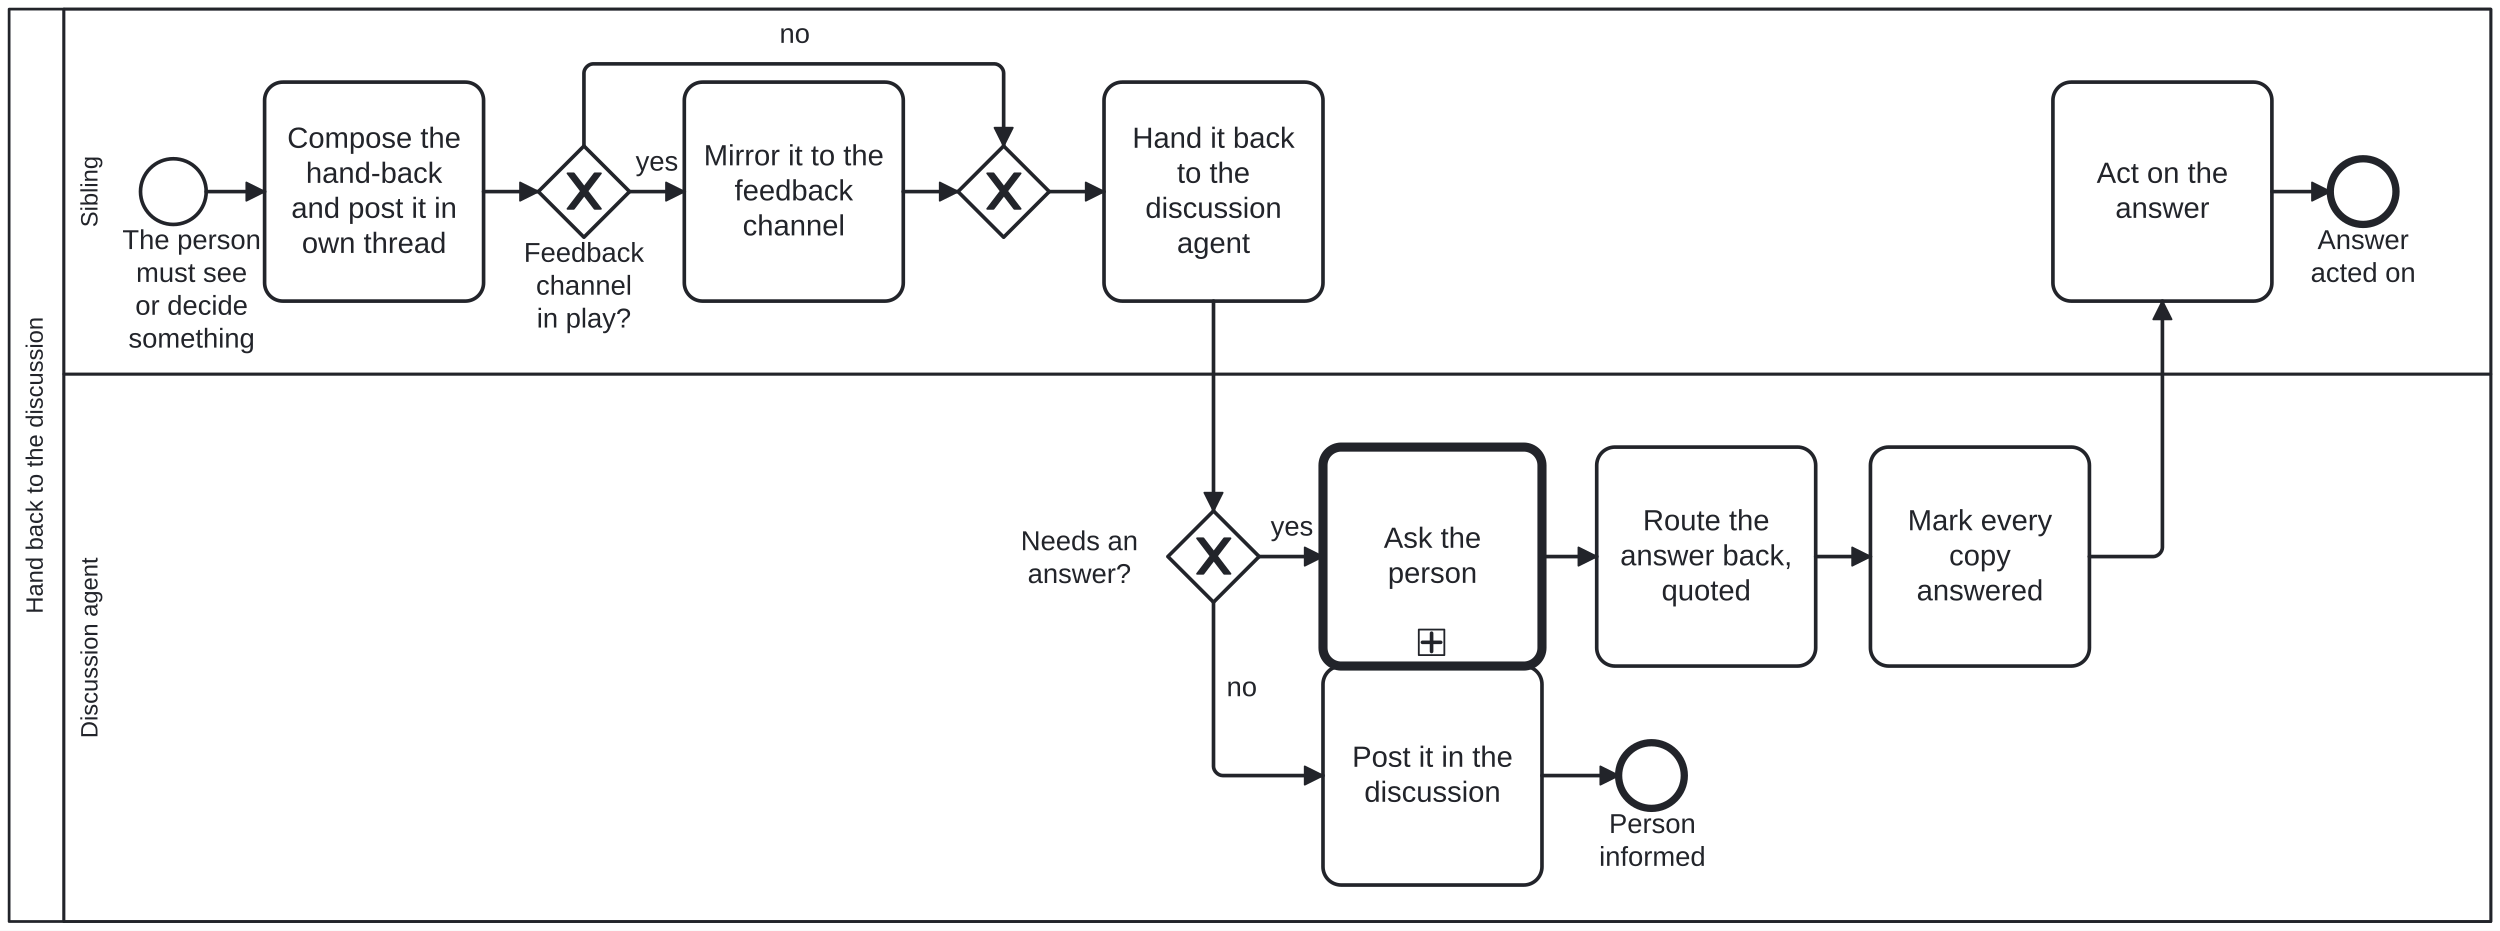
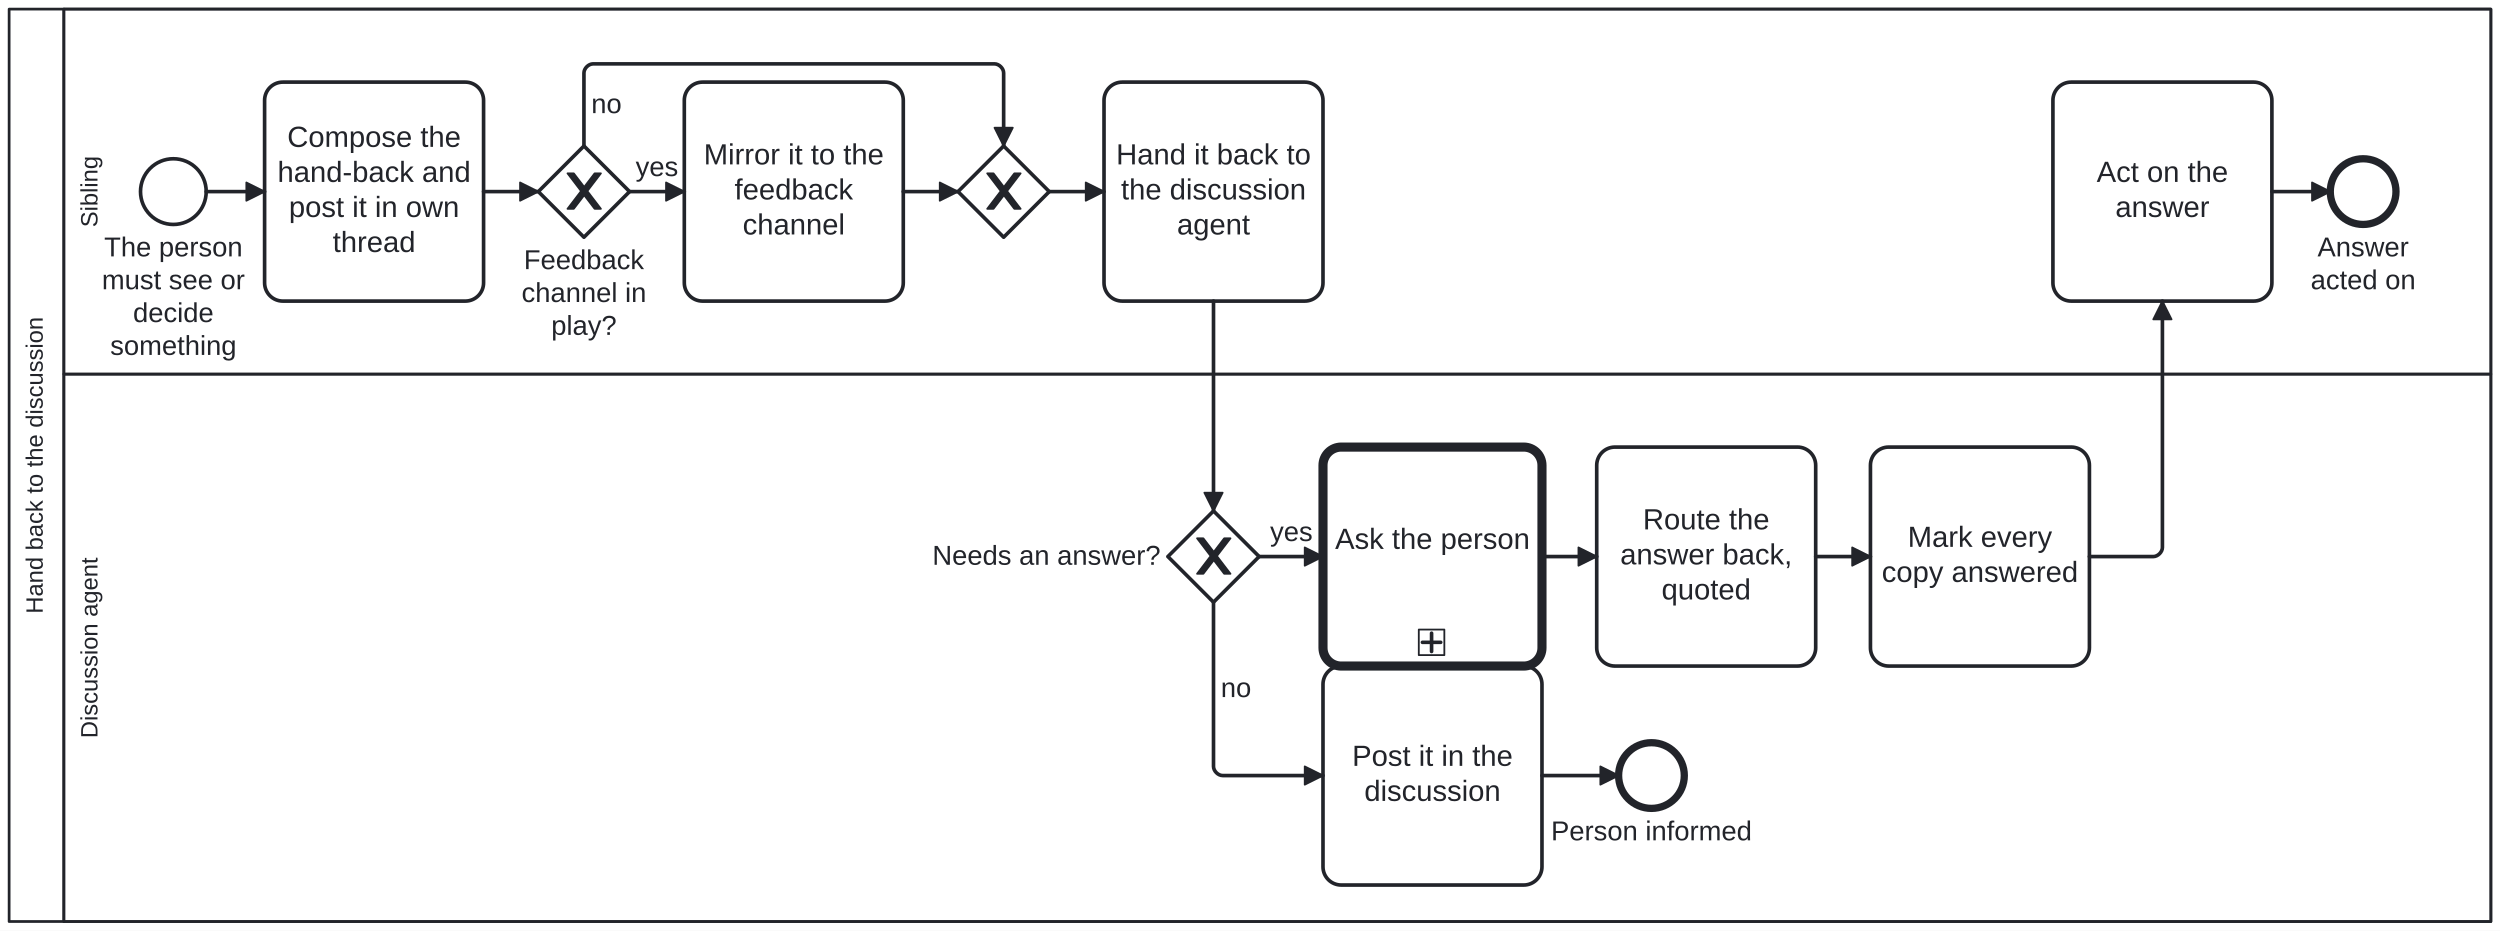
<svg xmlns="http://www.w3.org/2000/svg" width="100%" style="max-width:100%;height:auto" viewBox="155 75 1370 510" version="1.1">
  <rect x="155" y="75" width="1370" height="510" fill="#ffffff" />
  <g class="djs-group">
    <g class="djs-element djs-shape" data-element-id="Participant_Process_HandBackToDiscussion" style="display: block;" transform="matrix(1 0 0 1 160 80)">
      <g class="djs-visual">
        <rect x="0" y="0" width="1360" height="500" rx="0" ry="0" style="stroke-linecap: round; stroke-linejoin: round; stroke: rgb(34, 36, 42); stroke-width: 1.5px; fill: white; fill-opacity: 0.95;" />
        <path style="fill: none; stroke-linecap: round; stroke-linejoin: round; stroke: rgb(34, 36, 42); stroke-width: 1.5px;" d="M30,0L30,500" />
        <text lineHeight="1.05" class="djs-label" transform="matrix(-1.83697e-16 -1 1 -1.83697e-16 0 500)" style="font-family: Arial, sans-serif; font-size: 13px; font-weight: normal; fill: rgb(34, 36, 42);">
          <tspan x="168.702" y="18.413">Hand back to the discussion</tspan>
        </text>
      </g>
      <rect class="djs-hit djs-hit-all" x="0" y="0" width="1360" height="500" style="fill: none; stroke-opacity: 0; stroke: white; stroke-width: 15px;" />
    </g>
    <g class="djs-children">
      <g class="djs-group">
        <g class="djs-element djs-shape" data-element-id="Lane_Discussion" style="display: block;" transform="matrix(1 0 0 1 190 280)">
          <g class="djs-visual">
            <rect x="0" y="0" width="1330" height="300" rx="0" ry="0" style="stroke-linecap: round; stroke-linejoin: round; stroke: rgb(34, 36, 42); stroke-width: 1.5px; fill: white; fill-opacity: 0.25;" />
            <text lineHeight="1.05" class="djs-label" transform="matrix(-1.83697e-16 -1 1 -1.83697e-16 0 300)" style="font-family: Arial, sans-serif; font-size: 13px; font-weight: normal; fill: rgb(34, 36, 42);">
              <tspan x="100.501" y="18.413">Discussion agent</tspan>
            </text>
          </g>
          <rect class="djs-hit djs-hit-all" x="0" y="0" width="1330" height="300" style="fill: none; stroke-opacity: 0; stroke: white; stroke-width: 15px;" />
        </g>
      </g>
      <g class="djs-group">
        <g class="djs-element djs-shape" data-element-id="Lane_Sibling" style="display: block;" transform="matrix(1 0 0 1 190 80)">
          <g class="djs-visual">
            <rect x="0" y="0" width="1330" height="200" rx="0" ry="0" style="stroke-linecap: round; stroke-linejoin: round; stroke: rgb(34, 36, 42); stroke-width: 1.5px; fill: white; fill-opacity: 0.25;" />
            <text lineHeight="1.05" class="djs-label" transform="matrix(-1.83697e-16 -1 1 -1.83697e-16 0 200)" style="font-family: Arial, sans-serif; font-size: 13px; font-weight: normal; fill: rgb(34, 36, 42);">
              <tspan x="80.487" y="18.413">Sibling</tspan>
            </text>
          </g>
          <rect class="djs-hit djs-hit-all" x="0" y="0" width="1330" height="200" style="fill: none; stroke-opacity: 0; stroke: white; stroke-width: 15px;" />
        </g>
      </g>
      <g class="djs-group">
        <g class="djs-element djs-shape" data-element-id="Start_Process_HandBackToDiscussion" style="display: block;" transform="matrix(1 0 0 1 232 162)">
          <g class="djs-visual">
            <circle cx="18" cy="18" r="18" style="stroke-linecap: round; stroke-linejoin: round; stroke: rgb(34, 36, 42); stroke-width: 2px; fill: white; fill-opacity: 0.95;" />
          </g>
          <rect class="djs-hit djs-hit-all" x="0" y="0" width="36" height="36" style="fill: none; stroke-opacity: 0; stroke: white; stroke-width: 15px;" />
        </g>
      </g>
      <g class="djs-group">
-         <g class="djs-element djs-shape" data-element-id="Start_Process_HandBackToDiscussion_label" style="display: block;" transform="matrix(1 0 0 1 222 198)">
-           <g class="djs-visual">
-             <text lineHeight="1.2" class="djs-label" style="font-family: Arial, sans-serif; font-size: 15px; font-weight: normal; fill: rgb(34, 36, 42);">
-               <tspan x="0.061" y="13.5">The person</tspan>
-               <tspan x="7.572" y="31.5">must see</tspan>
-               <tspan x="7.147" y="49.5">or decide </tspan>
-               <tspan x="3.397" y="67.5">something</tspan>
-             </text>
-           </g>
-           <rect class="djs-hit djs-hit-all" x="0" y="0" width="76" height="72" style="fill: none; stroke-opacity: 0; stroke: white; stroke-width: 15px;" />
+         <g class="djs-element djs-shape" data-element-id="Start_Process_HandBackToDiscussion_label" style="display: block;" transform="matrix(1 0 0 1 190.8125 202)">
+           <g class="djs-visual">
+             <text lineHeight="1.2" class="djs-label" style="font-family: Arial, sans-serif; font-size: 15px; font-weight: normal; fill: rgb(34, 36, 42);">
+               <tspan x="21.248" y="13.5">The person</tspan>
+               <tspan x="20.007" y="31.5">must see or</tspan>
+               <tspan x="37.087" y="49.5">decide</tspan>
+               <tspan x="24.584" y="67.5">something</tspan>
+             </text>
+           </g>
+           <rect class="djs-hit djs-hit-all" x="0" y="0" width="118.375" height="72" style="fill: none; stroke-opacity: 0; stroke: white; stroke-width: 15px;" />
        </g>
      </g>
      <g class="djs-group">
        <g class="djs-element djs-shape" data-element-id="S_Compose" style="display: block;" transform="matrix(1 0 0 1 300 120)">
          <g class="djs-visual">
            <rect x="0" y="0" width="120" height="120" rx="10" ry="10" style="stroke-linecap: round; stroke-linejoin: round; stroke: rgb(34, 36, 42); stroke-width: 2px; fill: white; fill-opacity: 0.95;" />
-             <text lineHeight="1.2" class="djs-label" style="font-family: Arial, sans-serif; font-size: 16px; font-weight: normal; fill: rgb(34, 36, 42);">
-               <tspan x="12.418" y="36">Compose the </tspan>
-               <tspan x="22.641" y="55.2">hand-back</tspan>
-               <tspan x="14.637" y="74.4">and post it in </tspan>
-               <tspan x="20.418" y="93.6">own thread</tspan>
+             <text lineHeight="1.2" class="djs-label" transform="translate(0 21.1)" style="font-family: Arial, sans-serif; font-size: 16px; font-weight: normal; fill: rgb(34, 36, 42);">
+               <tspan x="12.418" y="14.4">Compose the</tspan>
+               <tspan x="7.07" y="33.6">hand-back and</tspan>
+               <tspan x="13.309" y="52.8">post it in own</tspan>
+               <tspan x="37.316" y="72">thread</tspan>
            </text>
          </g>
          <rect class="djs-hit djs-hit-all" x="0" y="0" width="120" height="120" style="fill: none; stroke-opacity: 0; stroke: white; stroke-width: 15px;" />
        </g>
      </g>
      <g class="djs-group">
        <g class="djs-element djs-shape" data-element-id="GW_Channel" style="display: block;" transform="matrix(1 0 0 1 450 155)">
          <g class="djs-visual">
            <polygon points="25,0 50,25 25,50 0,25" style="stroke-linecap: round; stroke-linejoin: round; stroke: rgb(34, 36, 42); stroke-width: 2px; fill: white; fill-opacity: 0.95;" />
            <path d="m 16,15 7.429,9.714 -7.429,9.714 3.429,0 5.714,-7.464 5.714,7.464 3.429,0 -7.429,-9.714 7.429,-9.714 -3.429,0 -5.714,7.464 -5.714,-7.464 -3.429,0 z" style="fill: rgb(34, 36, 42); stroke-linecap: round; stroke-linejoin: round; stroke: rgb(34, 36, 42); stroke-width: 1px;" />
          </g>
          <rect class="djs-hit djs-hit-all" x="0" y="0" width="50" height="50" style="fill: none; stroke-opacity: 0; stroke: white; stroke-width: 15px;" />
        </g>
      </g>
      <g class="djs-group">
-         <g class="djs-element djs-shape" data-element-id="GW_Channel_label" style="display: block;" transform="matrix(1 0 0 1 442 205)">
-           <g class="djs-visual">
-             <text lineHeight="1.2" class="djs-label" style="font-family: Arial, sans-serif; font-size: 15px; font-weight: normal; fill: rgb(34, 36, 42);">
-               <tspan x="0.063" y="13.5">Feedback</tspan>
-               <tspan x="6.728" y="31.5">channel</tspan>
-               <tspan x="7.149" y="49.5">in play?</tspan>
-             </text>
-           </g>
-           <rect class="djs-hit djs-hit-all" x="0" y="0" width="66" height="54" style="fill: none; stroke-opacity: 0; stroke: white; stroke-width: 15px;" />
+         <g class="djs-element djs-shape" data-element-id="GW_Channel_label" style="display: block;" transform="matrix(1 0 0 1 420.8047 209)">
+           <g class="djs-visual">
+             <text lineHeight="1.2" class="djs-label" style="font-family: Arial, sans-serif; font-size: 15px; font-weight: normal; fill: rgb(34, 36, 42);">
+               <tspan x="21.258" y="13.5">Feedback</tspan>
+               <tspan x="20.002" y="31.5">channel in</tspan>
+               <tspan x="36.266" y="49.5">play?</tspan>
+             </text>
+           </g>
+           <rect class="djs-hit djs-hit-all" x="0" y="0" width="108.391" height="54" style="fill: none; stroke-opacity: 0; stroke: white; stroke-width: 15px;" />
        </g>
      </g>
      <g class="djs-group">
        <g class="djs-element djs-shape" data-element-id="S_Mirror" style="display: block;" transform="matrix(1 0 0 1 530 120)">
          <g class="djs-visual">
            <rect x="0" y="0" width="120" height="120" rx="10" ry="10" style="stroke-linecap: round; stroke-linejoin: round; stroke: rgb(34, 36, 42); stroke-width: 2px; fill: white; fill-opacity: 0.95;" />
-             <text lineHeight="1.2" class="djs-label" style="font-family: Arial, sans-serif; font-size: 16px; font-weight: normal; fill: rgb(34, 36, 42);">
-               <tspan x="10.656" y="45.6">Mirror it to the</tspan>
-               <tspan x="27.531" y="64.8">feedback </tspan>
-               <tspan x="31.977" y="84">channel</tspan>
+             <text lineHeight="1.2" class="djs-label" transform="translate(0 30.7)" style="font-family: Arial, sans-serif; font-size: 16px; font-weight: normal; fill: rgb(34, 36, 42);">
+               <tspan x="10.656" y="14.4">Mirror it to the</tspan>
+               <tspan x="27.531" y="33.6">feedback</tspan>
+               <tspan x="31.977" y="52.8">channel</tspan>
            </text>
          </g>
          <rect class="djs-hit djs-hit-all" x="0" y="0" width="120" height="120" style="fill: none; stroke-opacity: 0; stroke: white; stroke-width: 15px;" />
        </g>
      </g>
      <g class="djs-group">
        <g class="djs-element djs-shape" data-element-id="GW_ChannelJoin" style="display: block;" transform="matrix(1 0 0 1 680 155)">
          <g class="djs-visual">
            <polygon points="25,0 50,25 25,50 0,25" style="stroke-linecap: round; stroke-linejoin: round; stroke: rgb(34, 36, 42); stroke-width: 2px; fill: white; fill-opacity: 0.95;" />
            <path d="m 16,15 7.429,9.714 -7.429,9.714 3.429,0 5.714,-7.464 5.714,7.464 3.429,0 -7.429,-9.714 7.429,-9.714 -3.429,0 -5.714,7.464 -5.714,-7.464 -3.429,0 z" style="fill: rgb(34, 36, 42); stroke-linecap: round; stroke-linejoin: round; stroke: rgb(34, 36, 42); stroke-width: 1px;" />
          </g>
          <rect class="djs-hit djs-hit-all" x="0" y="0" width="50" height="50" style="fill: none; stroke-opacity: 0; stroke: white; stroke-width: 15px;" />
        </g>
      </g>
      <g class="djs-group">
        <g class="djs-element djs-shape" data-element-id="S_HandBack" style="display: block;" transform="matrix(1 0 0 1 760 120)">
          <g class="djs-visual">
            <rect x="0" y="0" width="120" height="120" rx="10" ry="10" style="stroke-linecap: round; stroke-linejoin: round; stroke: rgb(34, 36, 42); stroke-width: 2px; fill: white; fill-opacity: 0.95;" />
-             <text lineHeight="1.2" class="djs-label" style="font-family: Arial, sans-serif; font-size: 16px; font-weight: normal; fill: rgb(34, 36, 42);">
-               <tspan x="15.531" y="36">Hand it back </tspan>
-               <tspan x="39.984" y="55.2">to the</tspan>
-               <tspan x="22.648" y="74.4">discussion </tspan>
-               <tspan x="39.98" y="93.6">agent</tspan>
+             <text lineHeight="1.2" class="djs-label" transform="translate(0 30.7)" style="font-family: Arial, sans-serif; font-size: 16px; font-weight: normal; fill: rgb(34, 36, 42);">
+               <tspan x="6.637" y="14.4">Hand it back to</tspan>
+               <tspan x="9.305" y="33.6">the discussion</tspan>
+               <tspan x="39.98" y="52.8">agent</tspan>
            </text>
          </g>
          <rect class="djs-hit djs-hit-all" x="0" y="0" width="120" height="120" style="fill: none; stroke-opacity: 0; stroke: white; stroke-width: 15px;" />
        </g>
      </g>
      <g class="djs-group">
        <g class="djs-element djs-shape" data-element-id="GW_NeedsAnswer" style="display: block;" transform="matrix(1 0 0 1 795 355)">
          <g class="djs-visual">
            <polygon points="25,0 50,25 25,50 0,25" style="stroke-linecap: round; stroke-linejoin: round; stroke: rgb(34, 36, 42); stroke-width: 2px; fill: white; fill-opacity: 0.95;" />
            <path d="m 16,15 7.429,9.714 -7.429,9.714 3.429,0 5.714,-7.464 5.714,7.464 3.429,0 -7.429,-9.714 7.429,-9.714 -3.429,0 -5.714,7.464 -5.714,-7.464 -3.429,0 z" style="fill: rgb(34, 36, 42); stroke-linecap: round; stroke-linejoin: round; stroke: rgb(34, 36, 42); stroke-width: 1px;" />
          </g>
          <rect class="djs-hit djs-hit-all" x="0" y="0" width="50" height="50" style="fill: none; stroke-opacity: 0; stroke: white; stroke-width: 15px;" />
        </g>
      </g>
      <g class="djs-group">
-         <g class="djs-element djs-shape" data-element-id="GW_NeedsAnswer_label" style="display: block;" transform="matrix(1 0 0 1 714 363)">
-           <g class="djs-visual">
-             <text lineHeight="1.2" class="djs-label" style="font-family: Arial, sans-serif; font-size: 15px; font-weight: normal; fill: rgb(34, 36, 42);">
-               <tspan x="0.394" y="13.5">Needs an</tspan>
-               <tspan x="4.152" y="31.5">answer?</tspan>
-             </text>
-           </g>
-           <rect class="djs-hit djs-hit-all" x="0" y="0" width="65" height="36" style="fill: none; stroke-opacity: 0; stroke: white; stroke-width: 15px;" />
+         <g class="djs-element djs-shape" data-element-id="GW_NeedsAnswer_label" style="display: block;" transform="matrix(1 0 0 1 645.9219 371)">
+           <g class="djs-visual">
+             <text lineHeight="1.2" class="djs-label" style="font-family: Arial, sans-serif; font-size: 15px; font-weight: normal; fill: rgb(34, 36, 42);">
+               <tspan x="20.001" y="13.5">Needs an answer?</tspan>
+             </text>
+           </g>
+           <rect class="djs-hit djs-hit-all" x="0" y="0" width="165.078" height="18" style="fill: none; stroke-opacity: 0; stroke: white; stroke-width: 15px;" />
        </g>
      </g>
      <g class="djs-group">
        <g class="djs-element djs-shape" data-element-id="D_Inform" style="display: block;" transform="matrix(1 0 0 1 880 440)">
          <g class="djs-visual">
            <rect x="0" y="0" width="120" height="120" rx="10" ry="10" style="stroke-linecap: round; stroke-linejoin: round; stroke: rgb(34, 36, 42); stroke-width: 2px; fill: white; fill-opacity: 0.95;" />
-             <text lineHeight="1.2" class="djs-label" style="font-family: Arial, sans-serif; font-size: 16px; font-weight: normal; fill: rgb(34, 36, 42);">
-               <tspan x="15.977" y="55.2">Post it in the </tspan>
-               <tspan x="22.648" y="74.4">discussion</tspan>
+             <text lineHeight="1.2" class="djs-label" transform="translate(0 40.3)" style="font-family: Arial, sans-serif; font-size: 16px; font-weight: normal; fill: rgb(34, 36, 42);">
+               <tspan x="15.977" y="14.4">Post it in the</tspan>
+               <tspan x="22.648" y="33.6">discussion</tspan>
            </text>
          </g>
          <rect class="djs-hit djs-hit-all" x="0" y="0" width="120" height="120" style="fill: none; stroke-opacity: 0; stroke: white; stroke-width: 15px;" />
        </g>
      </g>
      <g class="djs-group">
        <g class="djs-element djs-shape" data-element-id="End_Informed" style="display: block;" transform="matrix(1 0 0 1 1042 482)">
          <g class="djs-visual">
            <circle cx="18" cy="18" r="18" style="stroke-linecap: round; stroke-linejoin: round; stroke: rgb(34, 36, 42); stroke-width: 4px; fill: white; fill-opacity: 0.95;" />
          </g>
          <rect class="djs-hit djs-hit-all" x="0" y="0" width="36" height="36" style="fill: none; stroke-opacity: 0; stroke: white; stroke-width: 15px;" />
        </g>
      </g>
      <g class="djs-group">
-         <g class="djs-element djs-shape" data-element-id="End_Informed_label" style="display: block;" transform="matrix(1 0 0 1 1031 518)">
-           <g class="djs-visual">
-             <text lineHeight="1.2" class="djs-label" style="font-family: Arial, sans-serif; font-size: 15px; font-weight: normal; fill: rgb(34, 36, 42);">
-               <tspan x="5.737" y="13.5">Person </tspan>
-               <tspan x="0.32" y="31.5">informed</tspan>
-             </text>
-           </g>
-           <rect class="djs-hit djs-hit-all" x="0" y="0" width="59" height="36" style="fill: none; stroke-opacity: 0; stroke: white; stroke-width: 15px;" />
+         <g class="djs-element djs-shape" data-element-id="End_Informed_label" style="display: block;" transform="matrix(1 0 0 1 984.9688 522)">
+           <g class="djs-visual">
+             <text lineHeight="1.2" class="djs-label" style="font-family: Arial, sans-serif; font-size: 15px; font-weight: normal; fill: rgb(34, 36, 42);">
+               <tspan x="20.004" y="13.5">Person informed</tspan>
+             </text>
+           </g>
+           <rect class="djs-hit djs-hit-all" x="0" y="0" width="150.062" height="18" style="fill: none; stroke-opacity: 0; stroke: white; stroke-width: 15px;" />
        </g>
      </g>
      <g class="djs-group">
        <a class="fa-subprocess-link" href="ask-the-person.svg" target="_top">
          <g class="djs-element djs-shape" data-element-id="D_Ask" style="display: block;" transform="matrix(1 0 0 1 880 320)">
            <g class="djs-visual">
              <rect x="0" y="0" width="120" height="120" rx="10" ry="10" style="stroke-linecap: round; stroke-linejoin: round; stroke: rgb(34, 36, 42); stroke-width: 5px; fill: white; fill-opacity: 0.95;" />
-               <text lineHeight="1.2" class="djs-label" style="font-family: Arial, sans-serif; font-size: 16px; font-weight: normal; fill: rgb(34, 36, 42);">
-                 <tspan x="33.32" y="55.2">Ask the </tspan>
-                 <tspan x="35.539" y="74.4">person</tspan>
+               <text lineHeight="1.2" class="djs-label" transform="translate(0 41.4)" style="font-family: Arial, sans-serif; font-size: 16px; font-weight: normal; fill: rgb(34, 36, 42);">
+                 <tspan x="6.637" y="14.4">Ask the person</tspan>
              </text>
              <rect x="0" y="0" width="14" height="14" rx="0" ry="0" style="stroke-linecap: round; stroke-linejoin: round; stroke: rgb(34, 36, 42); stroke-width: 1px; fill: white;" transform="matrix(1 0 0 1 52.5 100)" />
              <path data-marker="sub-process" d="m52.5,100 m 7,2 l 0,10 m -5,-5 l 10,0" style="fill: white; stroke-linecap: round; stroke-linejoin: round; stroke: rgb(34, 36, 42); stroke-width: 2px;" />
            </g>
            <rect class="djs-hit djs-hit-all" x="0" y="0" width="120" height="120" style="fill: none; stroke-opacity: 0; stroke: white; stroke-width: 15px;" />
          </g>
        </a>
      </g>
      <g class="djs-group">
        <g class="djs-element djs-shape" data-element-id="D_RouteBack" style="display: block;" transform="matrix(1 0 0 1 1030 320)">
          <g class="djs-visual">
            <rect x="0" y="0" width="120" height="120" rx="10" ry="10" style="stroke-linecap: round; stroke-linejoin: round; stroke: rgb(34, 36, 42); stroke-width: 2px; fill: white; fill-opacity: 0.95;" />
-             <text lineHeight="1.2" class="djs-label" style="font-family: Arial, sans-serif; font-size: 16px; font-weight: normal; fill: rgb(34, 36, 42);">
-               <tspan x="25.309" y="45.6">Route the </tspan>
-               <tspan x="12.867" y="64.8">answer back,</tspan>
-               <tspan x="35.531" y="84">quoted</tspan>
+             <text lineHeight="1.2" class="djs-label" transform="translate(0 30.7)" style="font-family: Arial, sans-serif; font-size: 16px; font-weight: normal; fill: rgb(34, 36, 42);">
+               <tspan x="25.309" y="14.4">Route the</tspan>
+               <tspan x="12.867" y="33.6">answer back,</tspan>
+               <tspan x="35.531" y="52.8">quoted</tspan>
            </text>
          </g>
          <rect class="djs-hit djs-hit-all" x="0" y="0" width="120" height="120" style="fill: none; stroke-opacity: 0; stroke: white; stroke-width: 15px;" />
        </g>
      </g>
      <g class="djs-group">
        <g class="djs-element djs-shape" data-element-id="D_MarkAnswered" style="display: block;" transform="matrix(1 0 0 1 1180 320)">
          <g class="djs-visual">
            <rect x="0" y="0" width="120" height="120" rx="10" ry="10" style="stroke-linecap: round; stroke-linejoin: round; stroke: rgb(34, 36, 42); stroke-width: 2px; fill: white; fill-opacity: 0.95;" />
-             <text lineHeight="1.2" class="djs-label" style="font-family: Arial, sans-serif; font-size: 16px; font-weight: normal; fill: rgb(34, 36, 42);">
-               <tspan x="20.438" y="45.6">Mark every </tspan>
-               <tspan x="43.102" y="64.8">copy </tspan>
-               <tspan x="25.312" y="84">answered</tspan>
+             <text lineHeight="1.2" class="djs-label" transform="translate(0 40.3)" style="font-family: Arial, sans-serif; font-size: 16px; font-weight: normal; fill: rgb(34, 36, 42);">
+               <tspan x="20.438" y="14.4">Mark every</tspan>
+               <tspan x="6.191" y="33.6">copy answered</tspan>
            </text>
          </g>
          <rect class="djs-hit djs-hit-all" x="0" y="0" width="120" height="120" style="fill: none; stroke-opacity: 0; stroke: white; stroke-width: 15px;" />
        </g>
      </g>
      <g class="djs-group">
        <g class="djs-element djs-shape" data-element-id="S_Act" style="display: block;" transform="matrix(1 0 0 1 1280 120)">
          <g class="djs-visual">
            <rect x="0" y="0" width="120" height="120" rx="10" ry="10" style="stroke-linecap: round; stroke-linejoin: round; stroke: rgb(34, 36, 42); stroke-width: 2px; fill: white; fill-opacity: 0.95;" />
-             <text lineHeight="1.2" class="djs-label" style="font-family: Arial, sans-serif; font-size: 16px; font-weight: normal; fill: rgb(34, 36, 42);">
-               <tspan x="23.977" y="55.2">Act on the </tspan>
-               <tspan x="34.211" y="74.4">answer</tspan>
+             <text lineHeight="1.2" class="djs-label" transform="translate(0 40.3)" style="font-family: Arial, sans-serif; font-size: 16px; font-weight: normal; fill: rgb(34, 36, 42);">
+               <tspan x="23.977" y="14.4">Act on the</tspan>
+               <tspan x="34.211" y="33.6">answer</tspan>
            </text>
          </g>
          <rect class="djs-hit djs-hit-all" x="0" y="0" width="120" height="120" style="fill: none; stroke-opacity: 0; stroke: white; stroke-width: 15px;" />
        </g>
      </g>
      <g class="djs-group">
        <g class="djs-element djs-shape" data-element-id="End_Acted" style="display: block;" transform="matrix(1 0 0 1 1432 162)">
          <g class="djs-visual">
            <circle cx="18" cy="18" r="18" style="stroke-linecap: round; stroke-linejoin: round; stroke: rgb(34, 36, 42); stroke-width: 4px; fill: white; fill-opacity: 0.95;" />
          </g>
          <rect class="djs-hit djs-hit-all" x="0" y="0" width="36" height="36" style="fill: none; stroke-opacity: 0; stroke: white; stroke-width: 15px;" />
        </g>
      </g>
      <g class="djs-group">
-         <g class="djs-element djs-shape" data-element-id="End_Acted_label" style="display: block;" transform="matrix(1 0 0 1 1421 198)">
-           <g class="djs-visual">
-             <text lineHeight="1.2" class="djs-label" style="font-family: Arial, sans-serif; font-size: 15px; font-weight: normal; fill: rgb(34, 36, 42);">
-               <tspan x="3.991" y="13.5">Answer </tspan>
-               <tspan x="0.227" y="31.5">acted on</tspan>
-             </text>
-           </g>
-           <rect class="djs-hit djs-hit-all" x="0" y="0" width="58" height="36" style="fill: none; stroke-opacity: 0; stroke: white; stroke-width: 15px;" />
+         <g class="djs-element djs-shape" data-element-id="End_Acted_label" style="display: block;" transform="matrix(1 0 0 1 1401.227 202)">
+           <g class="djs-visual">
+             <text lineHeight="1.2" class="djs-label" style="font-family: Arial, sans-serif; font-size: 15px; font-weight: normal; fill: rgb(34, 36, 42);">
+               <tspan x="23.765" y="13.5">Answer</tspan>
+               <tspan x="20" y="31.5">acted on</tspan>
+             </text>
+           </g>
+           <rect class="djs-hit djs-hit-all" x="0" y="0" width="97.547" height="36" style="fill: none; stroke-opacity: 0; stroke: white; stroke-width: 15px;" />
        </g>
      </g>
      <g class="djs-group">
        <g class="djs-element djs-connection" data-element-id="SF_HB_1" style="display: block;">
          <g class="djs-visual">
            <defs>
              <marker id="bpmn-marker-1" viewBox="0 0 20 20" refX="11" refY="10" markerWidth="10" markerHeight="10" orient="auto">
                <path d="M 1 5 L 11 10 L 1 15 Z" style="stroke-linecap: round; stroke-linejoin: round; stroke: rgb(34, 36, 42); stroke-width: 1px; fill: rgb(34, 36, 42);" />
              </marker>
            </defs>
            <path data-corner-radius="5" style="fill: none; stroke-linecap: round; stroke-linejoin: round; stroke: rgb(34, 36, 42); stroke-width: 2px; marker-end: url('#bpmn-marker-1');" d="M268,180L300,180" />
          </g>
          <path d="M268,180L300,180" class="djs-hit djs-hit-stroke" style="fill: none; stroke-opacity: 0; stroke: white; stroke-width: 15px;" />
        </g>
      </g>
      <g class="djs-group">
        <g class="djs-element djs-connection" data-element-id="SF_HB_2" style="display: block;">
          <g class="djs-visual">
            <defs>
              <marker id="bpmn-marker-2" viewBox="0 0 20 20" refX="11" refY="10" markerWidth="10" markerHeight="10" orient="auto">
                <path d="M 1 5 L 11 10 L 1 15 Z" style="stroke-linecap: round; stroke-linejoin: round; stroke: rgb(34, 36, 42); stroke-width: 1px; fill: rgb(34, 36, 42);" />
              </marker>
            </defs>
            <path data-corner-radius="5" style="fill: none; stroke-linecap: round; stroke-linejoin: round; stroke: rgb(34, 36, 42); stroke-width: 2px; marker-end: url('#bpmn-marker-2');" d="M420,180L450,180" />
          </g>
          <path d="M420,180L450,180" class="djs-hit djs-hit-stroke" style="fill: none; stroke-opacity: 0; stroke: white; stroke-width: 15px;" />
        </g>
      </g>
      <g class="djs-group">
        <g class="djs-element djs-connection" data-element-id="SF_HB_3" style="display: block;">
          <g class="djs-visual">
            <defs>
              <marker id="bpmn-marker-3" viewBox="0 0 20 20" refX="11" refY="10" markerWidth="10" markerHeight="10" orient="auto">
                <path d="M 1 5 L 11 10 L 1 15 Z" style="stroke-linecap: round; stroke-linejoin: round; stroke: rgb(34, 36, 42); stroke-width: 1px; fill: rgb(34, 36, 42);" />
              </marker>
            </defs>
            <path data-corner-radius="5" style="fill: none; stroke-linecap: round; stroke-linejoin: round; stroke: rgb(34, 36, 42); stroke-width: 2px; marker-end: url('#bpmn-marker-3');" d="M500,180L530,180" />
          </g>
          <path d="M500,180L530,180" class="djs-hit djs-hit-stroke" style="fill: none; stroke-opacity: 0; stroke: white; stroke-width: 15px;" />
        </g>
      </g>
      <g class="djs-group">
-         <g class="djs-element djs-shape" data-element-id="SF_HB_3_label" style="display: block;" transform="matrix(1 0 0 1 503 155)">
-           <g class="djs-visual">
-             <text lineHeight="1.2" class="djs-label" style="font-family: Arial, sans-serif; font-size: 15px; font-weight: normal; fill: rgb(34, 36, 42);">
-               <tspan x="0.329" y="13.5">yes</tspan>
-             </text>
-           </g>
-           <rect class="djs-hit djs-hit-all" x="0" y="0" width="24" height="18" style="fill: none; stroke-opacity: 0; stroke: white; stroke-width: 15px;" />
+         <g class="djs-element djs-shape" data-element-id="SF_HB_3_label" style="display: block;" transform="matrix(1 0 0 1 483.3281 158)">
+           <g class="djs-visual">
+             <text lineHeight="1.2" class="djs-label" style="font-family: Arial, sans-serif; font-size: 15px; font-weight: normal; fill: rgb(34, 36, 42);">
+               <tspan x="20.001" y="13.5">yes</tspan>
+             </text>
+           </g>
+           <rect class="djs-hit djs-hit-all" x="0" y="0" width="63.344" height="18" style="fill: none; stroke-opacity: 0; stroke: white; stroke-width: 15px;" />
        </g>
      </g>
      <g class="djs-group">
        <g class="djs-element djs-connection" data-element-id="SF_HB_4" style="display: block;">
          <g class="djs-visual">
            <defs>
              <marker id="bpmn-marker-4" viewBox="0 0 20 20" refX="11" refY="10" markerWidth="10" markerHeight="10" orient="auto">
                <path d="M 1 5 L 11 10 L 1 15 Z" style="stroke-linecap: round; stroke-linejoin: round; stroke: rgb(34, 36, 42); stroke-width: 1px; fill: rgb(34, 36, 42);" />
              </marker>
            </defs>
            <path data-corner-radius="5" style="fill: none; stroke-linecap: round; stroke-linejoin: round; stroke: rgb(34, 36, 42); stroke-width: 2px; marker-end: url('#bpmn-marker-4');" d="M475,155L475,115C475,112.5,477.5,110,480,110L700,110C702.5,110,705,112.5,705,115L705,155" />
          </g>
          <path d="M475,155L475,110L705,110L705,155" class="djs-hit djs-hit-stroke" style="fill: none; stroke-opacity: 0; stroke: white; stroke-width: 15px;" />
        </g>
      </g>
      <g class="djs-group">
-         <g class="djs-element djs-shape" data-element-id="SF_HB_4_label" style="display: block;" transform="matrix(1 0 0 1 582 85)">
-           <g class="djs-visual">
-             <text lineHeight="1.2" class="djs-label" style="font-family: Arial, sans-serif; font-size: 15px; font-weight: normal; fill: rgb(34, 36, 42);">
-               <tspan x="0.158" y="13.5">no</tspan>
-             </text>
-           </g>
-           <rect class="djs-hit djs-hit-all" x="0" y="0" width="17" height="18" style="fill: none; stroke-opacity: 0; stroke: white; stroke-width: 15px;" />
+         <g class="djs-element djs-shape" data-element-id="SF_HB_4_label" style="display: block;" transform="matrix(1 0 0 1 459 123.5)">
+           <g class="djs-visual">
+             <text lineHeight="1.2" class="djs-label" style="font-family: Arial, sans-serif; font-size: 15px; font-weight: normal; fill: rgb(34, 36, 42);">
+               <tspan x="20.001" y="13.5">no</tspan>
+             </text>
+           </g>
+           <rect class="djs-hit djs-hit-all" x="0" y="0" width="56.688" height="18" style="fill: none; stroke-opacity: 0; stroke: white; stroke-width: 15px;" />
        </g>
      </g>
      <g class="djs-group">
        <g class="djs-element djs-connection" data-element-id="SF_HB_5" style="display: block;">
          <g class="djs-visual">
            <defs>
              <marker id="bpmn-marker-5" viewBox="0 0 20 20" refX="11" refY="10" markerWidth="10" markerHeight="10" orient="auto">
                <path d="M 1 5 L 11 10 L 1 15 Z" style="stroke-linecap: round; stroke-linejoin: round; stroke: rgb(34, 36, 42); stroke-width: 1px; fill: rgb(34, 36, 42);" />
              </marker>
            </defs>
            <path data-corner-radius="5" style="fill: none; stroke-linecap: round; stroke-linejoin: round; stroke: rgb(34, 36, 42); stroke-width: 2px; marker-end: url('#bpmn-marker-5');" d="M650,180L680,180" />
          </g>
          <path d="M650,180L680,180" class="djs-hit djs-hit-stroke" style="fill: none; stroke-opacity: 0; stroke: white; stroke-width: 15px;" />
        </g>
      </g>
      <g class="djs-group">
        <g class="djs-element djs-connection" data-element-id="SF_HB_6" style="display: block;">
          <g class="djs-visual">
            <defs>
              <marker id="bpmn-marker-6" viewBox="0 0 20 20" refX="11" refY="10" markerWidth="10" markerHeight="10" orient="auto">
                <path d="M 1 5 L 11 10 L 1 15 Z" style="stroke-linecap: round; stroke-linejoin: round; stroke: rgb(34, 36, 42); stroke-width: 1px; fill: rgb(34, 36, 42);" />
              </marker>
            </defs>
            <path data-corner-radius="5" style="fill: none; stroke-linecap: round; stroke-linejoin: round; stroke: rgb(34, 36, 42); stroke-width: 2px; marker-end: url('#bpmn-marker-6');" d="M730,180L760,180" />
          </g>
          <path d="M730,180L760,180" class="djs-hit djs-hit-stroke" style="fill: none; stroke-opacity: 0; stroke: white; stroke-width: 15px;" />
        </g>
      </g>
      <g class="djs-group">
        <g class="djs-element djs-connection" data-element-id="SF_HB_7" style="display: block;">
          <g class="djs-visual">
            <defs>
              <marker id="bpmn-marker-7" viewBox="0 0 20 20" refX="11" refY="10" markerWidth="10" markerHeight="10" orient="auto">
                <path d="M 1 5 L 11 10 L 1 15 Z" style="stroke-linecap: round; stroke-linejoin: round; stroke: rgb(34, 36, 42); stroke-width: 1px; fill: rgb(34, 36, 42);" />
              </marker>
            </defs>
            <path data-corner-radius="5" style="fill: none; stroke-linecap: round; stroke-linejoin: round; stroke: rgb(34, 36, 42); stroke-width: 2px; marker-end: url('#bpmn-marker-7');" d="M820,240L820,355" />
          </g>
          <path d="M820,240L820,355" class="djs-hit djs-hit-stroke" style="fill: none; stroke-opacity: 0; stroke: white; stroke-width: 15px;" />
        </g>
      </g>
      <g class="djs-group">
        <g class="djs-element djs-connection" data-element-id="SF_HB_8" style="display: block;">
          <g class="djs-visual">
            <defs>
              <marker id="bpmn-marker-8" viewBox="0 0 20 20" refX="11" refY="10" markerWidth="10" markerHeight="10" orient="auto">
                <path d="M 1 5 L 11 10 L 1 15 Z" style="stroke-linecap: round; stroke-linejoin: round; stroke: rgb(34, 36, 42); stroke-width: 1px; fill: rgb(34, 36, 42);" />
              </marker>
            </defs>
            <path data-corner-radius="5" style="fill: none; stroke-linecap: round; stroke-linejoin: round; stroke: rgb(34, 36, 42); stroke-width: 2px; marker-end: url('#bpmn-marker-8');" d="M845,380L880,380" />
          </g>
          <path d="M845,380L880,380" class="djs-hit djs-hit-stroke" style="fill: none; stroke-opacity: 0; stroke: white; stroke-width: 15px;" />
        </g>
      </g>
      <g class="djs-group">
-         <g class="djs-element djs-shape" data-element-id="SF_HB_8_label" style="display: block;" transform="matrix(1 0 0 1 851 355)">
-           <g class="djs-visual">
-             <text lineHeight="1.2" class="djs-label" style="font-family: Arial, sans-serif; font-size: 15px; font-weight: normal; fill: rgb(34, 36, 42);">
-               <tspan x="0.329" y="13.5">yes</tspan>
-             </text>
-           </g>
-           <rect class="djs-hit djs-hit-all" x="0" y="0" width="24" height="18" style="fill: none; stroke-opacity: 0; stroke: white; stroke-width: 15px;" />
+         <g class="djs-element djs-shape" data-element-id="SF_HB_8_label" style="display: block;" transform="matrix(1 0 0 1 831 358)">
+           <g class="djs-visual">
+             <text lineHeight="1.2" class="djs-label" style="font-family: Arial, sans-serif; font-size: 15px; font-weight: normal; fill: rgb(34, 36, 42);">
+               <tspan x="20.001" y="13.5">yes</tspan>
+             </text>
+           </g>
+           <rect class="djs-hit djs-hit-all" x="0" y="0" width="63.344" height="18" style="fill: none; stroke-opacity: 0; stroke: white; stroke-width: 15px;" />
        </g>
      </g>
      <g class="djs-group">
        <g class="djs-element djs-connection" data-element-id="SF_HB_9" style="display: block;">
          <g class="djs-visual">
            <defs>
              <marker id="bpmn-marker-9" viewBox="0 0 20 20" refX="11" refY="10" markerWidth="10" markerHeight="10" orient="auto">
                <path d="M 1 5 L 11 10 L 1 15 Z" style="stroke-linecap: round; stroke-linejoin: round; stroke: rgb(34, 36, 42); stroke-width: 1px; fill: rgb(34, 36, 42);" />
              </marker>
            </defs>
            <path data-corner-radius="5" style="fill: none; stroke-linecap: round; stroke-linejoin: round; stroke: rgb(34, 36, 42); stroke-width: 2px; marker-end: url('#bpmn-marker-9');" d="M820,405L820,495C820,497.5,822.5,500,825,500L880,500" />
          </g>
          <path d="M820,405L820,500L880,500" class="djs-hit djs-hit-stroke" style="fill: none; stroke-opacity: 0; stroke: white; stroke-width: 15px;" />
        </g>
      </g>
      <g class="djs-group">
-         <g class="djs-element djs-shape" data-element-id="SF_HB_9_label" style="display: block;" transform="matrix(1 0 0 1 827 443)">
-           <g class="djs-visual">
-             <text lineHeight="1.2" class="djs-label" style="font-family: Arial, sans-serif; font-size: 15px; font-weight: normal; fill: rgb(34, 36, 42);">
-               <tspan x="0.158" y="13.5">no</tspan>
-             </text>
-           </g>
-           <rect class="djs-hit djs-hit-all" x="0" y="0" width="17" height="18" style="fill: none; stroke-opacity: 0; stroke: white; stroke-width: 15px;" />
+         <g class="djs-element djs-shape" data-element-id="SF_HB_9_label" style="display: block;" transform="matrix(1 0 0 1 804 443.5)">
+           <g class="djs-visual">
+             <text lineHeight="1.2" class="djs-label" style="font-family: Arial, sans-serif; font-size: 15px; font-weight: normal; fill: rgb(34, 36, 42);">
+               <tspan x="20.001" y="13.5">no</tspan>
+             </text>
+           </g>
+           <rect class="djs-hit djs-hit-all" x="0" y="0" width="56.688" height="18" style="fill: none; stroke-opacity: 0; stroke: white; stroke-width: 15px;" />
        </g>
      </g>
      <g class="djs-group">
        <g class="djs-element djs-connection" data-element-id="SF_HB_10" style="display: block;">
          <g class="djs-visual">
            <defs>
              <marker id="bpmn-marker-10" viewBox="0 0 20 20" refX="11" refY="10" markerWidth="10" markerHeight="10" orient="auto">
                <path d="M 1 5 L 11 10 L 1 15 Z" style="stroke-linecap: round; stroke-linejoin: round; stroke: rgb(34, 36, 42); stroke-width: 1px; fill: rgb(34, 36, 42);" />
              </marker>
            </defs>
            <path data-corner-radius="5" style="fill: none; stroke-linecap: round; stroke-linejoin: round; stroke: rgb(34, 36, 42); stroke-width: 2px; marker-end: url('#bpmn-marker-10');" d="M1000,500L1042,500" />
          </g>
          <path d="M1000,500L1042,500" class="djs-hit djs-hit-stroke" style="fill: none; stroke-opacity: 0; stroke: white; stroke-width: 15px;" />
        </g>
      </g>
      <g class="djs-group">
        <g class="djs-element djs-connection" data-element-id="SF_HB_11" style="display: block;">
          <g class="djs-visual">
            <defs>
              <marker id="bpmn-marker-11" viewBox="0 0 20 20" refX="11" refY="10" markerWidth="10" markerHeight="10" orient="auto">
                <path d="M 1 5 L 11 10 L 1 15 Z" style="stroke-linecap: round; stroke-linejoin: round; stroke: rgb(34, 36, 42); stroke-width: 1px; fill: rgb(34, 36, 42);" />
              </marker>
            </defs>
            <path data-corner-radius="5" style="fill: none; stroke-linecap: round; stroke-linejoin: round; stroke: rgb(34, 36, 42); stroke-width: 2px; marker-end: url('#bpmn-marker-11');" d="M1000,380L1030,380" />
          </g>
          <path d="M1000,380L1030,380" class="djs-hit djs-hit-stroke" style="fill: none; stroke-opacity: 0; stroke: white; stroke-width: 15px;" />
        </g>
      </g>
      <g class="djs-group">
        <g class="djs-element djs-connection" data-element-id="SF_HB_12" style="display: block;">
          <g class="djs-visual">
            <defs>
              <marker id="bpmn-marker-12" viewBox="0 0 20 20" refX="11" refY="10" markerWidth="10" markerHeight="10" orient="auto">
                <path d="M 1 5 L 11 10 L 1 15 Z" style="stroke-linecap: round; stroke-linejoin: round; stroke: rgb(34, 36, 42); stroke-width: 1px; fill: rgb(34, 36, 42);" />
              </marker>
            </defs>
            <path data-corner-radius="5" style="fill: none; stroke-linecap: round; stroke-linejoin: round; stroke: rgb(34, 36, 42); stroke-width: 2px; marker-end: url('#bpmn-marker-12');" d="M1150,380L1180,380" />
          </g>
          <path d="M1150,380L1180,380" class="djs-hit djs-hit-stroke" style="fill: none; stroke-opacity: 0; stroke: white; stroke-width: 15px;" />
        </g>
      </g>
      <g class="djs-group">
        <g class="djs-element djs-connection" data-element-id="SF_HB_13" style="display: block;">
          <g class="djs-visual">
            <defs>
              <marker id="bpmn-marker-13" viewBox="0 0 20 20" refX="11" refY="10" markerWidth="10" markerHeight="10" orient="auto">
                <path d="M 1 5 L 11 10 L 1 15 Z" style="stroke-linecap: round; stroke-linejoin: round; stroke: rgb(34, 36, 42); stroke-width: 1px; fill: rgb(34, 36, 42);" />
              </marker>
            </defs>
            <path data-corner-radius="5" style="fill: none; stroke-linecap: round; stroke-linejoin: round; stroke: rgb(34, 36, 42); stroke-width: 2px; marker-end: url('#bpmn-marker-13');" d="M1300,380L1335,380C1337.5,380,1340,377.5,1340,375L1340,240" />
          </g>
          <path d="M1300,380L1340,380L1340,240" class="djs-hit djs-hit-stroke" style="fill: none; stroke-opacity: 0; stroke: white; stroke-width: 15px;" />
        </g>
      </g>
      <g class="djs-group">
        <g class="djs-element djs-connection" data-element-id="SF_HB_14" style="display: block;">
          <g class="djs-visual">
            <defs>
              <marker id="bpmn-marker-14" viewBox="0 0 20 20" refX="11" refY="10" markerWidth="10" markerHeight="10" orient="auto">
                <path d="M 1 5 L 11 10 L 1 15 Z" style="stroke-linecap: round; stroke-linejoin: round; stroke: rgb(34, 36, 42); stroke-width: 1px; fill: rgb(34, 36, 42);" />
              </marker>
            </defs>
            <path data-corner-radius="5" style="fill: none; stroke-linecap: round; stroke-linejoin: round; stroke: rgb(34, 36, 42); stroke-width: 2px; marker-end: url('#bpmn-marker-14');" d="M1400,180L1432,180" />
          </g>
          <path d="M1400,180L1432,180" class="djs-hit djs-hit-stroke" style="fill: none; stroke-opacity: 0; stroke: white; stroke-width: 15px;" />
        </g>
      </g>
    </g>
  </g>
</svg>
